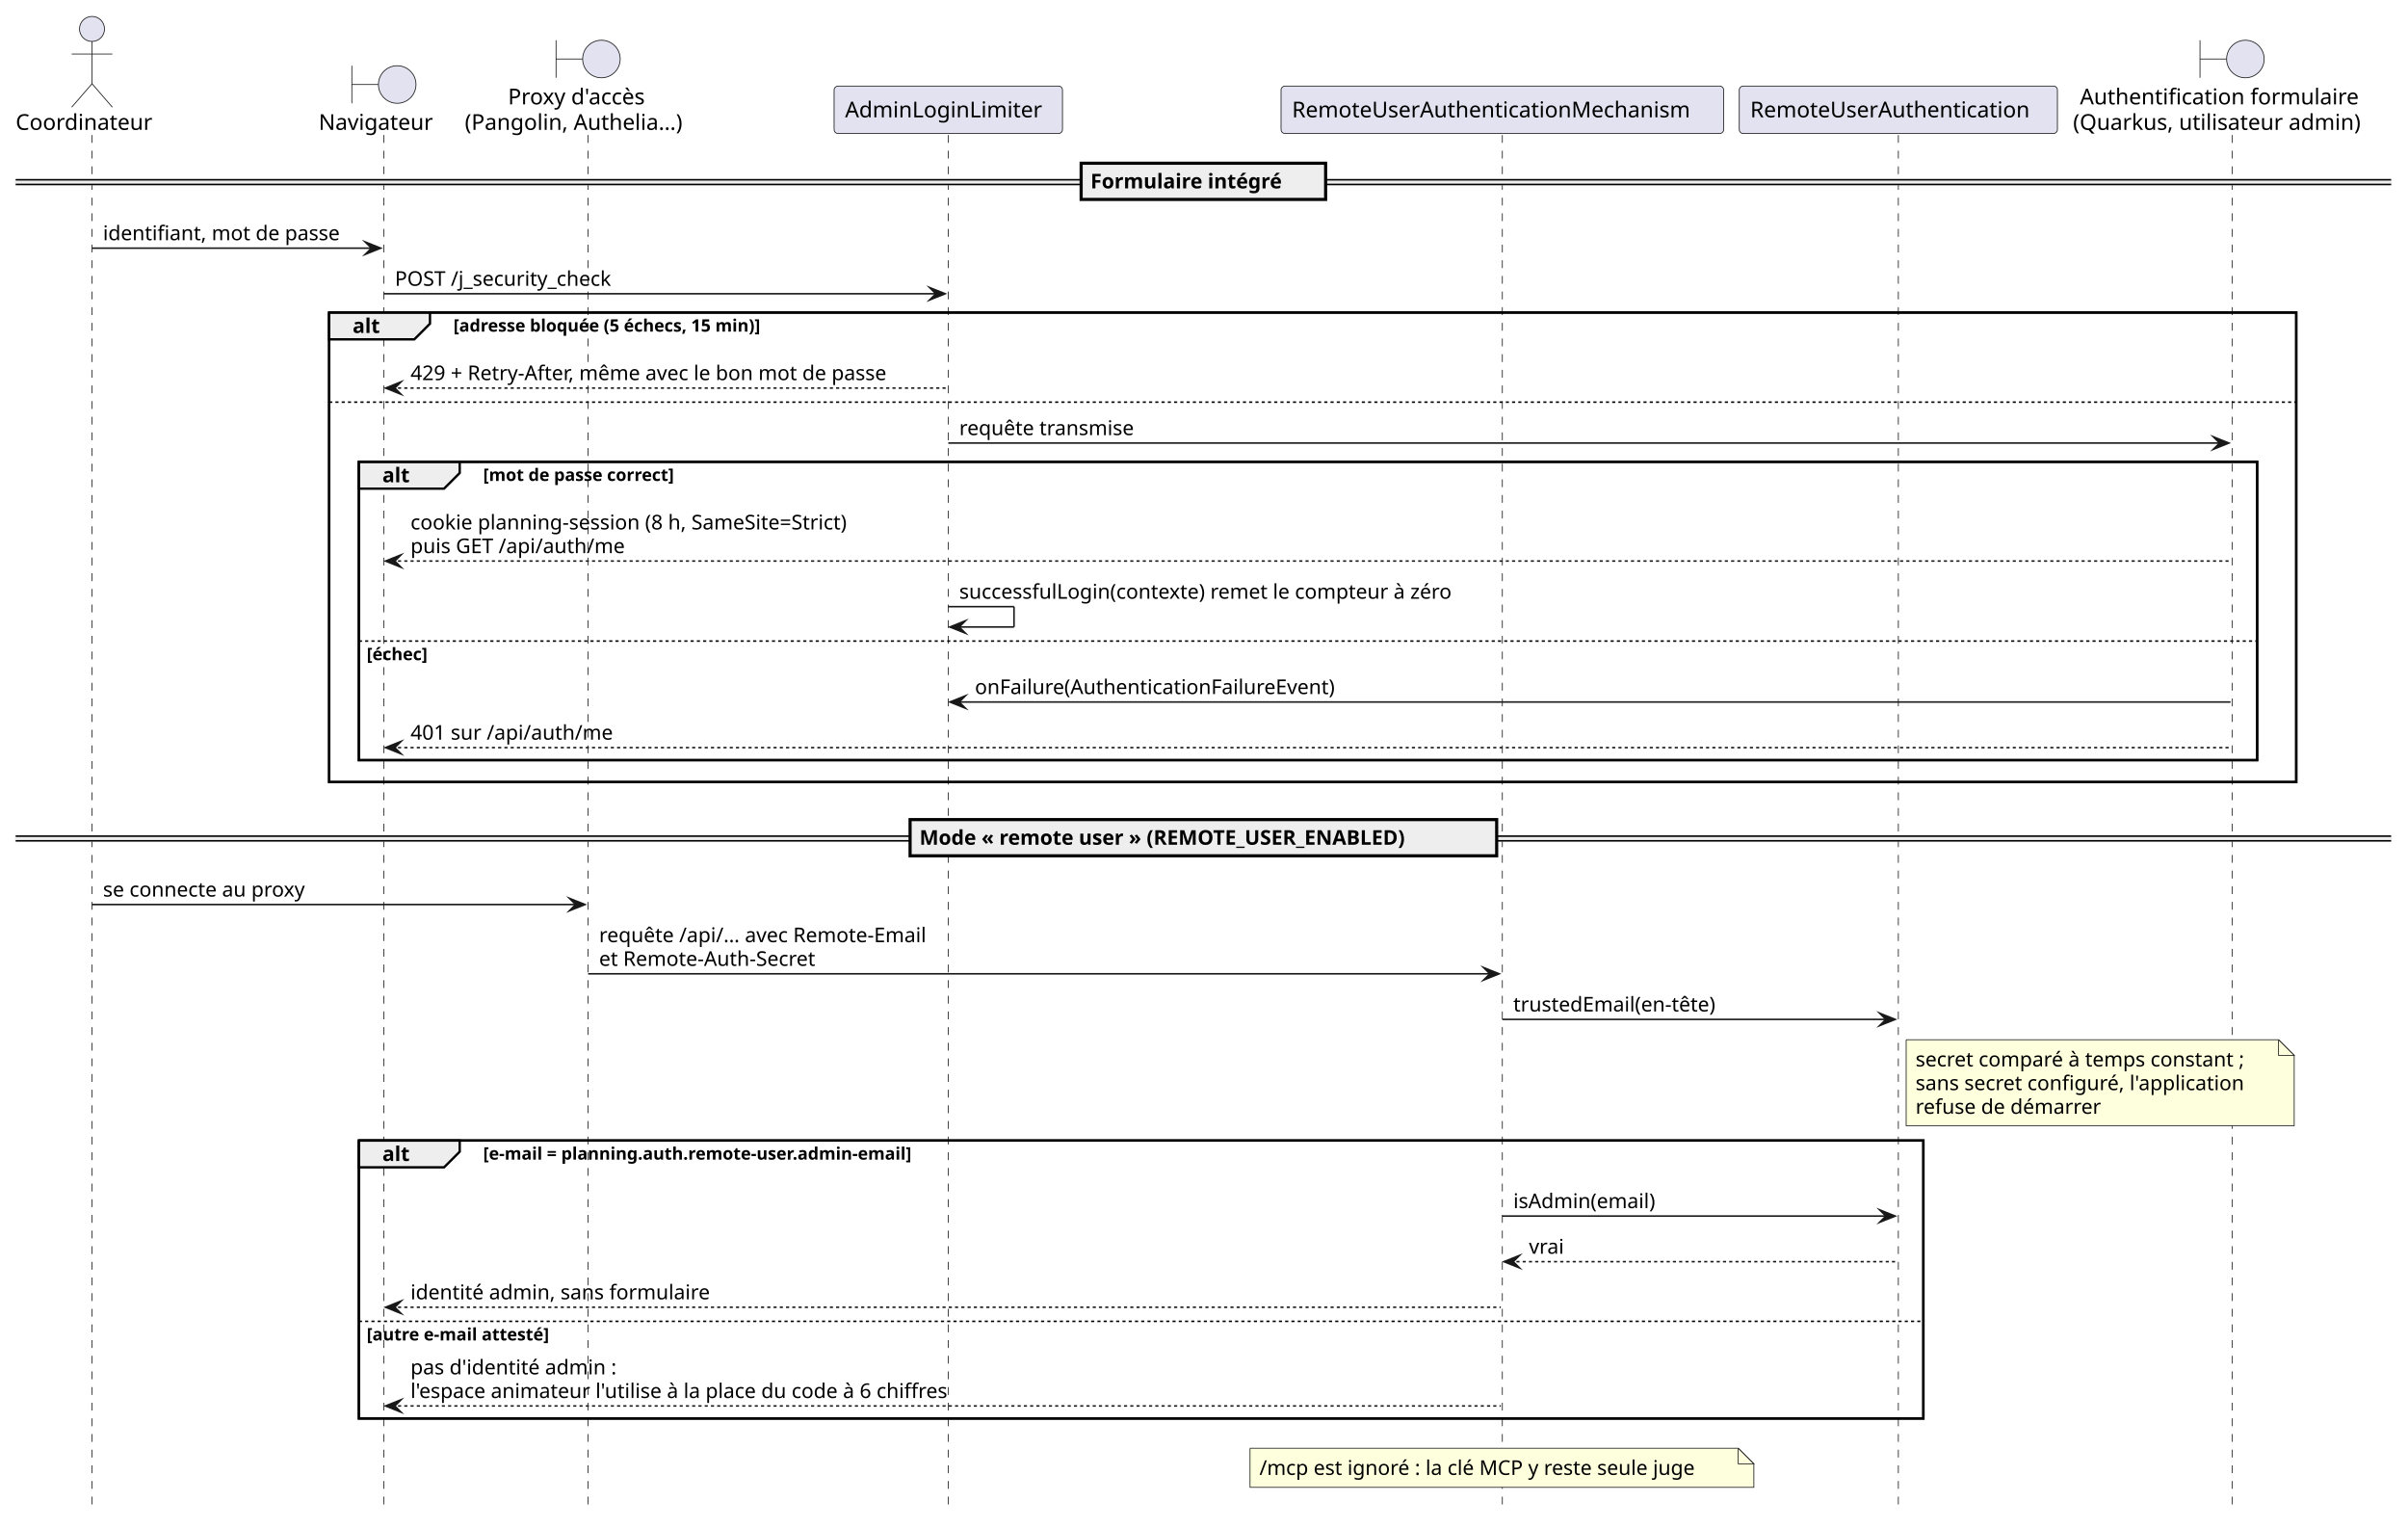
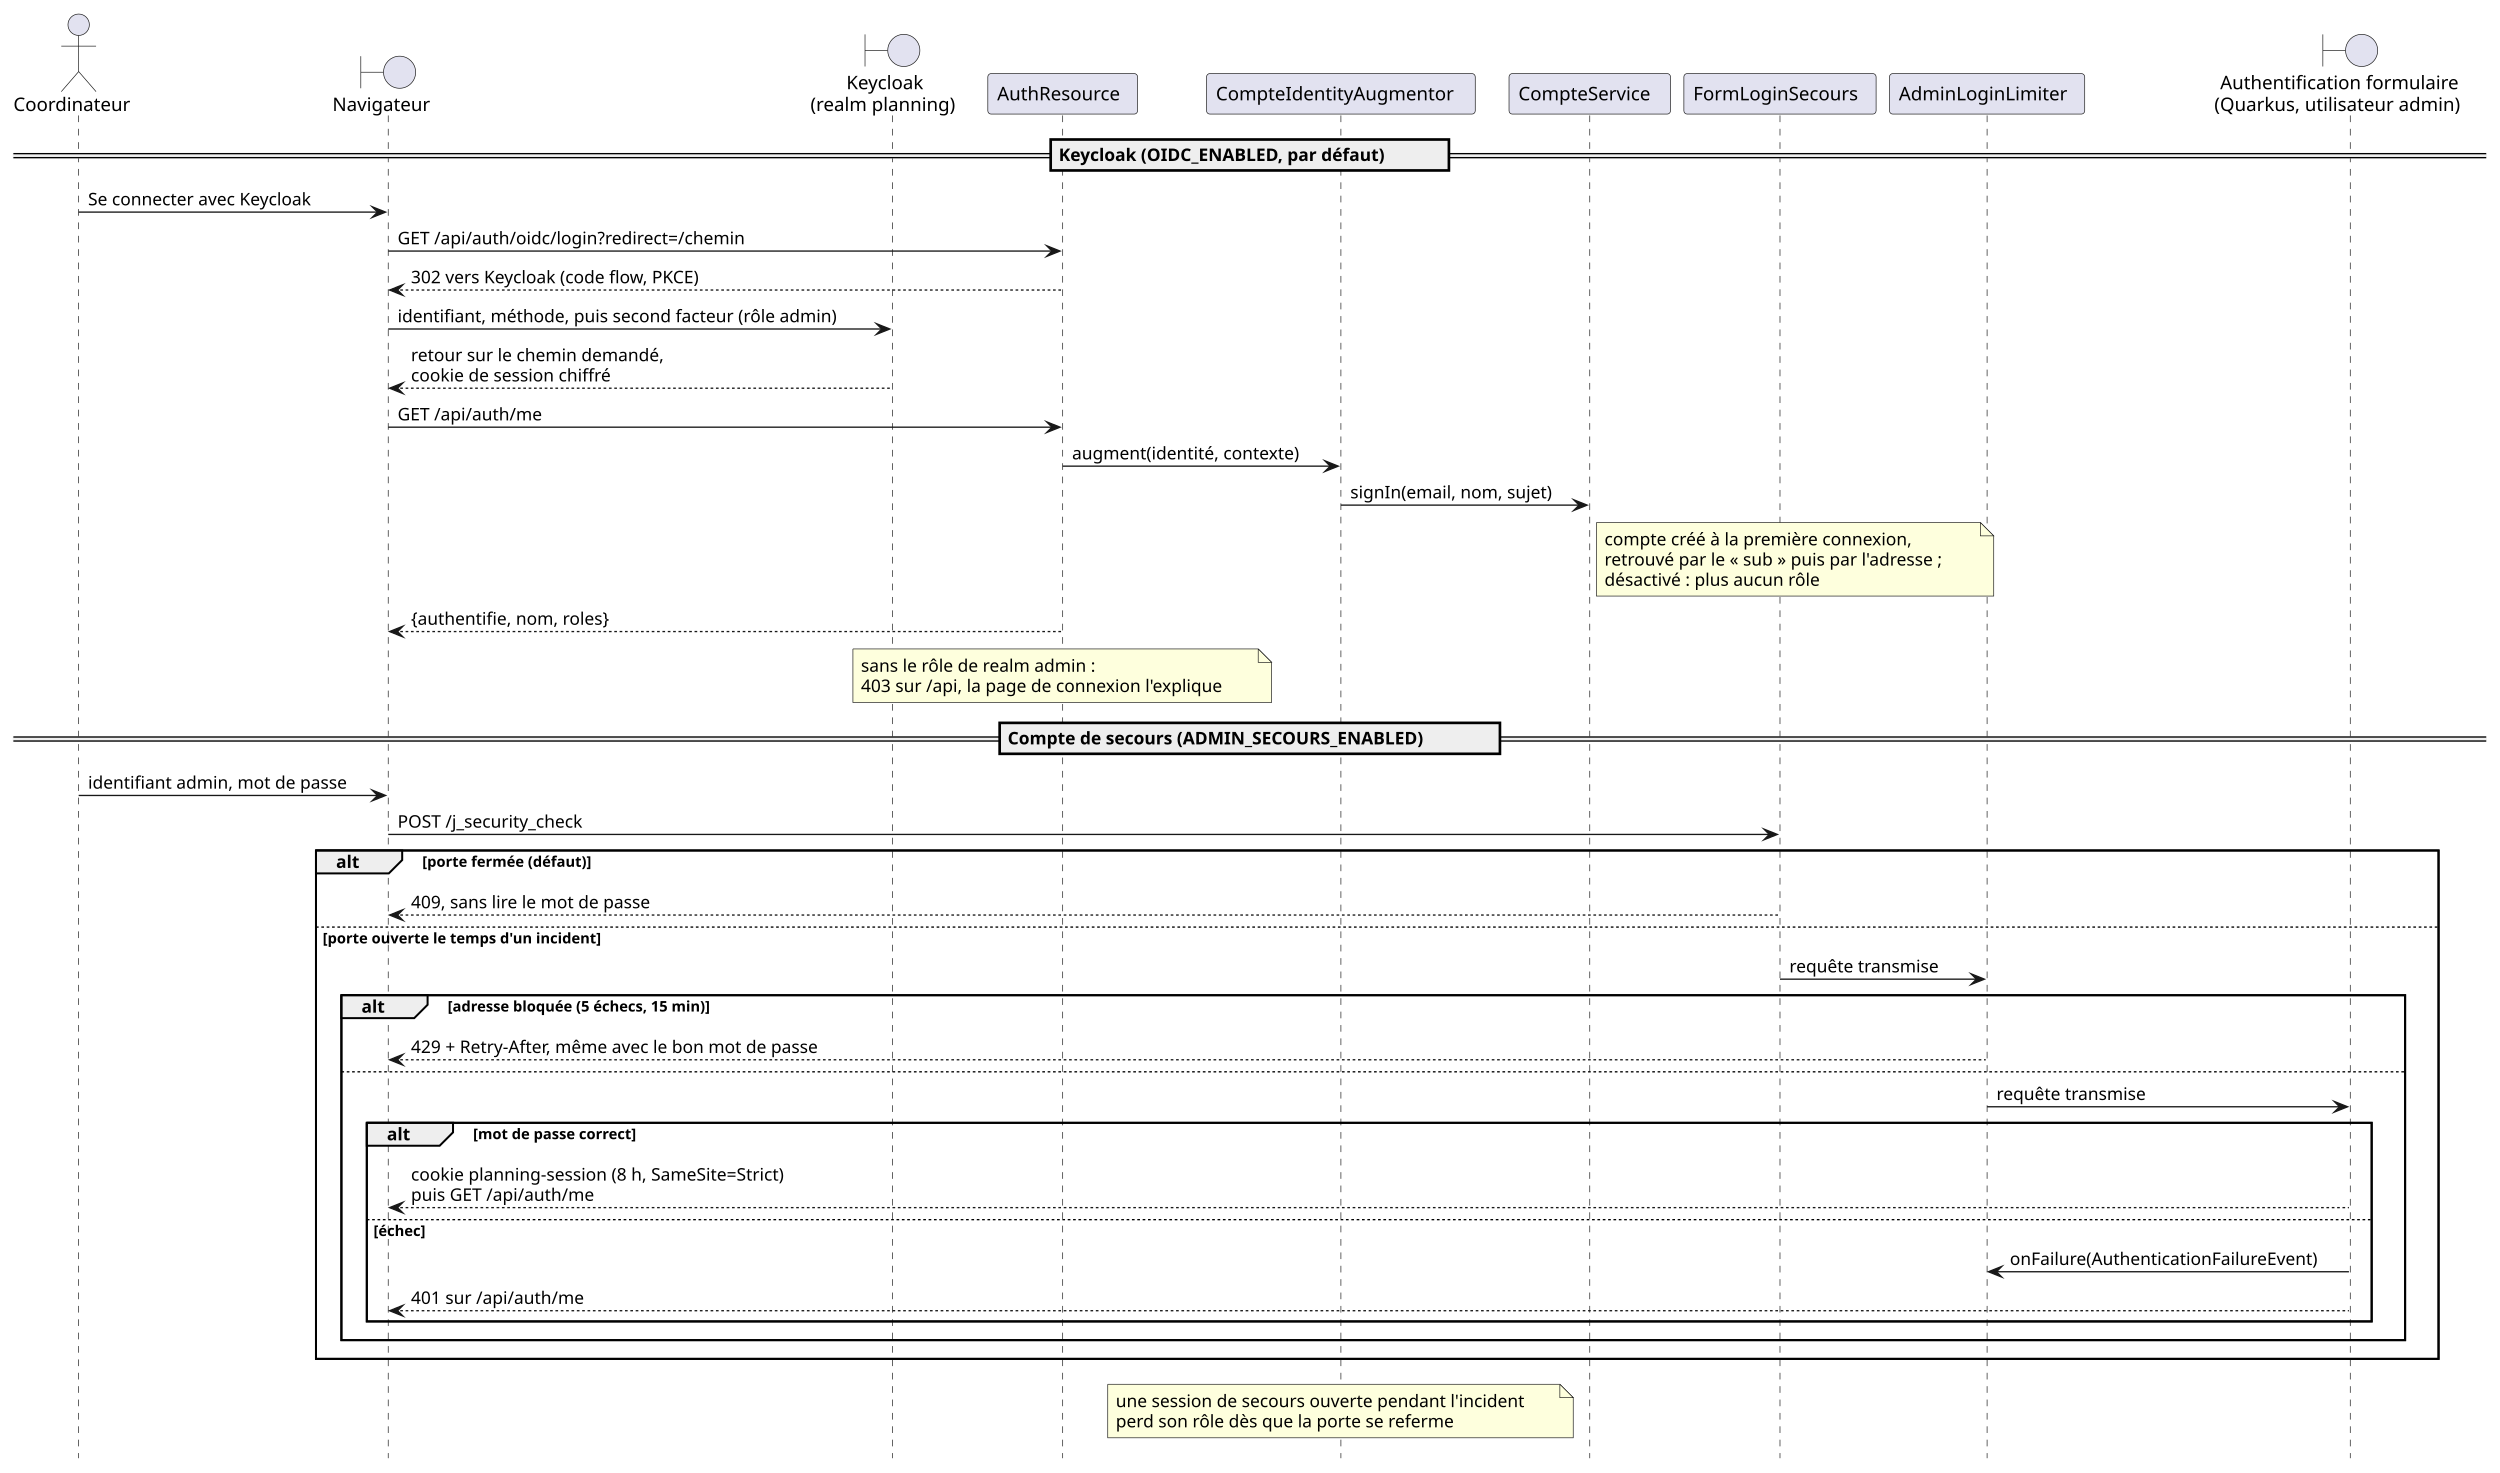
- <svg xmlns="http://www.w3.org/2000/svg" version="1.1" data-diagram-type="SEQUENCE" style="width:1539px;height:976px;background:#FFFFFF;" width="1539px" height="976px" viewBox="0 0 1539 976" zoomAndPan="magnify" preserveAspectRatio="none" contentStyleType="text/css">
+ <svg xmlns="http://www.w3.org/2000/svg" version="1.1" data-diagram-type="SEQUENCE" style="width:1869px;height:1101px;background:#FFFFFF;" width="1869px" height="1101px" viewBox="0 0 1869 1101" zoomAndPan="magnify" preserveAspectRatio="none" contentStyleType="text/css">
  <defs />
  <g font-family="sans-serif" lengthAdjust="spacing">
-     <rect x="210.368" y="199.695" width="1257.206" height="300" fill="none" style="stroke:#000;stroke-width:1.5;" />
-     <rect x="229.368" y="295.094" width="1213.206" height="190.602" fill="none" style="stroke:#000;stroke-width:1.5;" />
-     <rect x="229.368" y="728.758" width="999.902" height="177.602" fill="none" style="stroke:#000;stroke-width:1.5;" />
+     <rect x="236.233" y="635.82" width="1586.825" height="380.07" fill="none" style="stroke:#000;stroke-width:1.5;" />
+     <rect x="255.233" y="744.023" width="1542.825" height="257.867" fill="none" style="stroke:#000;stroke-width:1.5;" />
+     <rect x="274.233" y="839.422" width="1498.825" height="148.469" fill="none" style="stroke:#000;stroke-width:1.5;" />
    <g>
-       <rect x="55.311" y="86.297" width="8" height="879.195" fill="#000" fill-opacity="0" />
-       <line x1="58.811" y1="86.297" x2="58.811" y2="965.492" style="stroke:#181818;stroke-width:0.5;stroke-dasharray:5,5;" />
+       <rect x="55.311" y="86.297" width="8" height="1003.859" fill="#000" fill-opacity="0" />
+       <line x1="58.811" y1="86.297" x2="58.811" y2="1090.156" style="stroke:#181818;stroke-width:0.5;stroke-dasharray:5,5;" />
    </g>
    <g>
-       <rect x="241.868" y="86.297" width="8" height="879.195" fill="#000" fill-opacity="0" />
-       <line x1="245.368" y1="86.297" x2="245.368" y2="965.492" style="stroke:#181818;stroke-width:0.5;stroke-dasharray:5,5;" />
+       <rect x="286.733" y="86.297" width="8" height="1003.859" fill="#000" fill-opacity="0" />
+       <line x1="290.233" y1="86.297" x2="290.233" y2="1090.156" style="stroke:#181818;stroke-width:0.5;stroke-dasharray:5,5;" />
    </g>
    <g>
-       <rect x="372.384" y="86.297" width="8" height="879.195" fill="#000" fill-opacity="0" />
-       <line x1="375.884" y1="86.297" x2="375.884" y2="965.492" style="stroke:#181818;stroke-width:0.5;stroke-dasharray:5,5;" />
+       <rect x="663.688" y="86.297" width="8" height="1003.859" fill="#000" fill-opacity="0" />
+       <line x1="667.188" y1="86.297" x2="667.188" y2="1090.156" style="stroke:#181818;stroke-width:0.5;stroke-dasharray:5,5;" />
    </g>
    <g>
-       <rect x="602.573" y="86.297" width="8" height="879.195" fill="#000" fill-opacity="0" />
-       <line x1="606.073" y1="86.297" x2="606.073" y2="965.492" style="stroke:#181818;stroke-width:0.5;stroke-dasharray:5,5;" />
+       <rect x="790.965" y="86.297" width="8" height="1003.859" fill="#000" fill-opacity="0" />
+       <line x1="794.465" y1="86.297" x2="794.465" y2="1090.156" style="stroke:#181818;stroke-width:0.5;stroke-dasharray:5,5;" />
    </g>
    <g>
-       <rect x="956.674" y="86.297" width="8" height="879.195" fill="#000" fill-opacity="0" />
-       <line x1="960.174" y1="86.297" x2="960.174" y2="965.492" style="stroke:#181818;stroke-width:0.5;stroke-dasharray:5,5;" />
+       <rect x="998.958" y="86.297" width="8" height="1003.859" fill="#000" fill-opacity="0" />
+       <line x1="1002.458" y1="86.297" x2="1002.458" y2="1090.156" style="stroke:#181818;stroke-width:0.5;stroke-dasharray:5,5;" />
    </g>
    <g>
-       <rect x="1209.771" y="86.297" width="8" height="879.195" fill="#000" fill-opacity="0" />
-       <line x1="1213.271" y1="86.297" x2="1213.271" y2="965.492" style="stroke:#181818;stroke-width:0.5;stroke-dasharray:5,5;" />
+       <rect x="1185.007" y="86.297" width="8" height="1003.859" fill="#000" fill-opacity="0" />
+       <line x1="1188.507" y1="86.297" x2="1188.507" y2="1090.156" style="stroke:#181818;stroke-width:0.5;stroke-dasharray:5,5;" />
    </g>
    <g>
-       <rect x="1423.074" y="86.297" width="8" height="879.195" fill="#000" fill-opacity="0" />
-       <line x1="1426.574" y1="86.297" x2="1426.574" y2="965.492" style="stroke:#181818;stroke-width:0.5;stroke-dasharray:5,5;" />
+       <rect x="1327.218" y="86.297" width="8" height="1003.859" fill="#000" fill-opacity="0" />
+       <line x1="1330.718" y1="86.297" x2="1330.718" y2="1090.156" style="stroke:#181818;stroke-width:0.5;stroke-dasharray:5,5;" />
+     </g>
+     <g>
+       <rect x="1482.051" y="86.297" width="8" height="1003.859" fill="#000" fill-opacity="0" />
+       <line x1="1485.551" y1="86.297" x2="1485.551" y2="1090.156" style="stroke:#181818;stroke-width:0.5;stroke-dasharray:5,5;" />
+     </g>
+     <g>
+       <rect x="1753.559" y="86.297" width="8" height="1003.859" fill="#000" fill-opacity="0" />
+       <line x1="1757.059" y1="86.297" x2="1757.059" y2="1090.156" style="stroke:#181818;stroke-width:0.5;stroke-dasharray:5,5;" />
    </g>
    <text x="10" y="82.995" fill="#000" font-size="14" textLength="91.622">Coordinateur</text>
    <ellipse cx="58.811" cy="18.5" rx="8" ry="8" fill="#E2E2F0" style="stroke:#181818;stroke-width:0.5;" />
    <path d="M58.811,26.5 L58.811,53.5 M45.811,34.5 L71.811,34.5 M58.811,53.5 L45.811,68.5 M58.811,53.5 L71.811,68.5" style="stroke:#181818;stroke-width:0.5;" fill="none" />
-     <text x="203.656" y="82.995" fill="#000" font-size="14" textLength="77.424">Navigateur</text>
-     <path d="M224.868,42 L224.868,66 M224.868,54 L241.868,54" style="stroke:#181818;stroke-width:0.5;" fill="none" />
-     <ellipse cx="253.868" cy="54" rx="12" ry="12" fill="#E2E2F0" style="stroke:#181818;stroke-width:0.5;" />
-     <text x="324.684" y="66.698" fill="#000" font-size="14" textLength="96.4">Proxy d'accès</text>
-     <text x="297.08" y="82.995" fill="#000" font-size="14" textLength="151.607">(Pangolin, Authelia…)</text>
-     <path d="M355.384,25.703 L355.384,49.703 M355.384,37.703 L372.384,37.703" style="stroke:#181818;stroke-width:0.5;" fill="none" />
-     <ellipse cx="384.384" cy="37.703" rx="12" ry="12" fill="#E2E2F0" style="stroke:#181818;stroke-width:0.5;" />
-     <rect x="533.096" y="55" width="145.954" height="30.297" fill="#E2E2F0" style="stroke:#181818;stroke-width:0.5;" rx="2.5" ry="2.5" />
-     <text x="540.096" y="74.995" fill="#000" font-size="14" textLength="131.954">AdminLoginLimiter</text>
-     <rect x="818.742" y="55" width="282.864" height="30.297" fill="#E2E2F0" style="stroke:#181818;stroke-width:0.5;" rx="2.5" ry="2.5" />
-     <text x="825.742" y="74.995" fill="#000" font-size="14" textLength="268.864">RemoteUserAuthenticationMechanism</text>
-     <rect x="1111.606" y="55" width="203.328" height="30.297" fill="#E2E2F0" style="stroke:#181818;stroke-width:0.5;" rx="2.5" ry="2.5" />
-     <text x="1118.606" y="74.995" fill="#000" font-size="14" textLength="189.328">RemoteUserAuthentication</text>
-     <text x="1329.31" y="66.698" fill="#000" font-size="14" textLength="188.528">Authentification formulaire</text>
-     <text x="1324.935" y="82.995" fill="#000" font-size="14" textLength="197.278">(Quarkus, utilisateur admin)</text>
-     <path d="M1406.074,25.703 L1406.074,49.703 M1406.074,37.703 L1423.074,37.703" style="stroke:#181818;stroke-width:0.5;" fill="none" />
-     <ellipse cx="1435.074" cy="37.703" rx="12" ry="12" fill="#E2E2F0" style="stroke:#181818;stroke-width:0.5;" />
-     <rect x="10" y="114.863" width="1518.213" height="3" fill="#EEE" style="stroke:#EEE;stroke-width:1;" />
-     <line x1="10" y1="114.863" x2="1528.213" y2="114.863" style="stroke:#000;stroke-width:1;" />
-     <line x1="10" y1="117.863" x2="1528.213" y2="117.863" style="stroke:#000;stroke-width:1;" />
-     <rect x="690.975" y="104.297" width="156.264" height="23.133" fill="#EEE" style="stroke:#000;stroke-width:2;" />
-     <text x="696.975" y="120.364" fill="#000" font-size="13" textLength="137.738" font-weight="700">Formulaire intégré</text>
-     <polygon points="233.368,154.563,243.368,158.563,233.368,162.563,237.368,158.563" fill="#181818" style="stroke:#181818;stroke-width:1;stroke-linejoin:miter;stroke-miterlimit:10;" />
-     <line x1="58.811" y1="158.563" x2="239.368" y2="158.563" style="stroke:#181818;stroke-width:1;" />
-     <text x="65.811" y="153.497" fill="#000" font-size="13" textLength="162.557">identifiant, mot de passe</text>
-     <polygon points="594.073,183.695,604.073,187.695,594.073,191.695,598.073,187.695" fill="#181818" style="stroke:#181818;stroke-width:1;stroke-linejoin:miter;stroke-miterlimit:10;" />
-     <line x1="245.368" y1="187.695" x2="600.073" y2="187.695" style="stroke:#181818;stroke-width:1;" />
-     <text x="252.368" y="182.629" fill="#000" font-size="13" textLength="149.354">POST /j_security_check</text>
-     <path d="M210.368,199.695 L274.811,199.695 L274.811,206.828 L264.811,216.828 L210.368,216.828 L210.368,199.695" style="stroke:#000;stroke-width:1.5;" fill="#EEE" />
-     <rect x="210.368" y="199.695" width="1257.206" height="300" fill="none" style="stroke:#000;stroke-width:1.5;" />
-     <text x="225.368" y="212.762" fill="#000" font-size="13" textLength="19.443" font-weight="700">alt</text>
-     <text x="289.811" y="211.906" fill="#000" font-size="11" textLength="230.366" font-weight="700">[adresse bloquée (5 échecs, 15 min)]</text>
-     <polygon points="256.368,243.961,246.368,247.961,256.368,251.961,252.368,247.961" fill="#181818" style="stroke:#181818;stroke-width:1;stroke-linejoin:miter;stroke-miterlimit:10;" />
-     <line x1="250.368" y1="247.961" x2="605.073" y2="247.961" style="stroke:#181818;stroke-width:1;stroke-dasharray:2,2;" />
-     <text x="262.368" y="242.895" fill="#000" font-size="13" textLength="336.705">429 + Retry-After, même avec le bon mot de passe</text>
-     <line x1="210.368" y1="256.961" x2="1467.574" y2="256.961" style="stroke:#000;stroke-width:1;stroke-dasharray:2,2;" />
-     <polygon points="1414.574,279.094,1424.574,283.094,1414.574,287.094,1418.574,283.094" fill="#181818" style="stroke:#181818;stroke-width:1;stroke-linejoin:miter;stroke-miterlimit:10;" />
-     <line x1="606.073" y1="283.094" x2="1420.574" y2="283.094" style="stroke:#181818;stroke-width:1;" />
-     <text x="613.073" y="278.028" fill="#000" font-size="13" textLength="119.526">requête transmise</text>
-     <path d="M229.368,295.094 L293.811,295.094 L293.811,302.227 L283.811,312.227 L229.368,312.227 L229.368,295.094" style="stroke:#000;stroke-width:1.5;" fill="#EEE" />
-     <rect x="229.368" y="295.094" width="1213.206" height="190.602" fill="none" style="stroke:#000;stroke-width:1.5;" />
-     <text x="244.368" y="308.161" fill="#000" font-size="13" textLength="19.443" font-weight="700">alt</text>
-     <text x="308.811" y="307.304" fill="#000" font-size="11" textLength="141.174" font-weight="700">[mot de passe correct]</text>
-     <polygon points="256.368,354.492,246.368,358.492,256.368,362.492,252.368,358.492" fill="#181818" style="stroke:#181818;stroke-width:1;stroke-linejoin:miter;stroke-miterlimit:10;" />
-     <line x1="250.368" y1="358.492" x2="1425.574" y2="358.492" style="stroke:#181818;stroke-width:1;stroke-dasharray:2,2;" />
-     <text x="262.368" y="338.293" fill="#000" font-size="13" textLength="306.014">cookie planning-session (8 h, SameSite=Strict)</text>
-     <text x="262.368" y="353.426" fill="#000" font-size="13" textLength="144.542">puis GET /api/auth/me</text>
-     <line x1="606.073" y1="387.625" x2="648.073" y2="387.625" style="stroke:#181818;stroke-width:1;" />
-     <line x1="648.073" y1="387.625" x2="648.073" y2="400.625" style="stroke:#181818;stroke-width:1;" />
-     <line x1="607.073" y1="400.625" x2="648.073" y2="400.625" style="stroke:#181818;stroke-width:1;" />
-     <polygon points="617.073,396.625,607.073,400.625,617.073,404.625,613.073,400.625" fill="#181818" style="stroke:#181818;stroke-width:1;stroke-linejoin:miter;stroke-miterlimit:10;" />
-     <text x="613.073" y="382.559" fill="#000" font-size="13" textLength="340.101">successfulLogin(contexte) remet le compteur à zéro</text>
-     <line x1="229.368" y1="409.625" x2="1442.574" y2="409.625" style="stroke:#000;stroke-width:1;stroke-dasharray:2,2;" />
-     <text x="234.368" y="421.835" fill="#000" font-size="11" textLength="45.848" font-weight="700">[échec]</text>
-     <polygon points="617.073,444.563,607.073,448.563,617.073,452.563,613.073,448.563" fill="#181818" style="stroke:#181818;stroke-width:1;stroke-linejoin:miter;stroke-miterlimit:10;" />
-     <line x1="611.073" y1="448.563" x2="1425.574" y2="448.563" style="stroke:#181818;stroke-width:1;" />
-     <text x="623.073" y="443.497" fill="#000" font-size="13" textLength="247.508">onFailure(AuthenticationFailureEvent)</text>
-     <polygon points="256.368,473.695,246.368,477.695,256.368,481.695,252.368,477.695" fill="#181818" style="stroke:#181818;stroke-width:1;stroke-linejoin:miter;stroke-miterlimit:10;" />
-     <line x1="250.368" y1="477.695" x2="1425.574" y2="477.695" style="stroke:#181818;stroke-width:1;stroke-dasharray:2,2;" />
-     <text x="262.368" y="472.629" fill="#000" font-size="13" textLength="136.608">401 sur /api/auth/me</text>
-     <rect x="10" y="534.262" width="1518.213" height="3" fill="#EEE" style="stroke:#EEE;stroke-width:1;" />
-     <line x1="10" y1="534.262" x2="1528.213" y2="534.262" style="stroke:#000;stroke-width:1;" />
-     <line x1="10" y1="537.262" x2="1528.213" y2="537.262" style="stroke:#000;stroke-width:1;" />
-     <rect x="581.655" y="523.695" width="374.902" height="23.133" fill="#EEE" style="stroke:#000;stroke-width:2;" />
-     <text x="587.655" y="539.762" fill="#000" font-size="13" textLength="356.376" font-weight="700">Mode « remote user » (REMOTE_USER_ENABLED)</text>
-     <polygon points="363.884,573.961,373.884,577.961,363.884,581.961,367.884,577.961" fill="#181818" style="stroke:#181818;stroke-width:1;stroke-linejoin:miter;stroke-miterlimit:10;" />
-     <line x1="58.811" y1="577.961" x2="369.884" y2="577.961" style="stroke:#181818;stroke-width:1;" />
-     <text x="65.811" y="572.895" fill="#000" font-size="13" textLength="140.131">se connecte au proxy</text>
-     <polygon points="948.174,618.227,958.174,622.227,948.174,626.227,952.174,622.227" fill="#181818" style="stroke:#181818;stroke-width:1;stroke-linejoin:miter;stroke-miterlimit:10;" />
-     <line x1="375.884" y1="622.227" x2="954.174" y2="622.227" style="stroke:#181818;stroke-width:1;" />
-     <text x="382.884" y="602.028" fill="#000" font-size="13" textLength="227.221">requête /api/… avec Remote-Email</text>
-     <text x="382.884" y="617.161" fill="#000" font-size="13" textLength="149.659">et Remote-Auth-Secret</text>
-     <polygon points="1201.271,647.359,1211.271,651.359,1201.271,655.359,1205.271,651.359" fill="#181818" style="stroke:#181818;stroke-width:1;stroke-linejoin:miter;stroke-miterlimit:10;" />
-     <line x1="960.174" y1="651.359" x2="1207.271" y2="651.359" style="stroke:#181818;stroke-width:1;" />
-     <text x="967.174" y="646.293" fill="#000" font-size="13" textLength="140.131">trustedEmail(en-tête)</text>
-     <path d="M1218.271,664.359 L1218.271,719.359 L1466.271,719.359 L1466.271,674.359 L1456.271,664.359 L1218.271,664.359" style="stroke:#181818;stroke-width:0.5;" fill="#FEFFDD" />
-     <path d="M1456.271,664.359 L1456.271,674.359 L1466.271,674.359 L1456.271,664.359" style="stroke:#181818;stroke-width:0.5;" fill="#FEFFDD" />
-     <text x="1224.271" y="681.426" fill="#000" font-size="13" textLength="227.989">secret comparé à temps constant ;</text>
-     <text x="1224.271" y="696.559" fill="#000" font-size="13" textLength="226.897">sans secret configuré, l'application</text>
-     <text x="1224.271" y="711.692" fill="#000" font-size="13" textLength="126.356">refuse de démarrer</text>
-     <path d="M229.368,728.758 L293.811,728.758 L293.811,735.891 L283.811,745.891 L229.368,745.891 L229.368,728.758" style="stroke:#000;stroke-width:1.5;" fill="#EEE" />
-     <rect x="229.368" y="728.758" width="999.902" height="177.602" fill="none" style="stroke:#000;stroke-width:1.5;" />
-     <text x="244.368" y="741.825" fill="#000" font-size="13" textLength="19.443" font-weight="700">alt</text>
-     <text x="308.811" y="740.968" fill="#000" font-size="11" textLength="313.731" font-weight="700">[e-mail = planning.auth.remote-user.admin-email]</text>
-     <polygon points="1201.271,773.023,1211.271,777.023,1201.271,781.023,1205.271,777.023" fill="#181818" style="stroke:#181818;stroke-width:1;stroke-linejoin:miter;stroke-miterlimit:10;" />
-     <line x1="960.174" y1="777.023" x2="1207.271" y2="777.023" style="stroke:#181818;stroke-width:1;" />
-     <text x="967.174" y="771.958" fill="#000" font-size="13" textLength="98.04">isAdmin(email)</text>
-     <polygon points="971.174,802.156,961.174,806.156,971.174,810.156,967.174,806.156" fill="#181818" style="stroke:#181818;stroke-width:1;stroke-linejoin:miter;stroke-miterlimit:10;" />
-     <line x1="965.174" y1="806.156" x2="1212.271" y2="806.156" style="stroke:#181818;stroke-width:1;stroke-dasharray:2,2;" />
-     <text x="977.174" y="801.09" fill="#000" font-size="13" textLength="24.616">vrai</text>
-     <polygon points="256.368,831.289,246.368,835.289,256.368,839.289,252.368,835.289" fill="#181818" style="stroke:#181818;stroke-width:1;stroke-linejoin:miter;stroke-miterlimit:10;" />
-     <line x1="250.368" y1="835.289" x2="959.174" y2="835.289" style="stroke:#181818;stroke-width:1;stroke-dasharray:2,2;" />
-     <text x="262.368" y="830.223" fill="#000" font-size="13" textLength="204.229">identité admin, sans formulaire</text>
-     <line x1="229.368" y1="844.289" x2="1229.271" y2="844.289" style="stroke:#000;stroke-width:1;stroke-dasharray:2,2;" />
-     <text x="234.368" y="856.5" fill="#000" font-size="11" textLength="134.229" font-weight="700">[autre e-mail attesté]</text>
-     <polygon points="256.368,894.359,246.368,898.359,256.368,902.359,252.368,898.359" fill="#181818" style="stroke:#181818;stroke-width:1;stroke-linejoin:miter;stroke-miterlimit:10;" />
-     <line x1="250.368" y1="898.359" x2="959.174" y2="898.359" style="stroke:#181818;stroke-width:1;stroke-dasharray:2,2;" />
-     <text x="262.368" y="878.161" fill="#000" font-size="13" textLength="142.232">pas d'identité admin :</text>
-     <text x="262.368" y="893.293" fill="#000" font-size="13" textLength="374.766">l'espace animateur l'utilise à la place du code à 6 chiffres</text>
-     <path d="M798.921,925.359 L798.921,950.359 L1120.921,950.359 L1120.921,935.359 L1110.921,925.359 L798.921,925.359" style="stroke:#181818;stroke-width:0.5;" fill="#FEFFDD" />
-     <path d="M1110.921,925.359 L1110.921,935.359 L1120.921,935.359 L1110.921,925.359" style="stroke:#181818;stroke-width:0.5;" fill="#FEFFDD" />
-     <text x="804.921" y="942.426" fill="#000" font-size="13" textLength="301.507">/mcp est ignoré : la clé MCP y reste seule juge</text>
+     <text x="248.521" y="82.995" fill="#000" font-size="14" textLength="77.424">Navigateur</text>
+     <path d="M269.733,42 L269.733,66 M269.733,54 L286.733,54" style="stroke:#181818;stroke-width:0.5;" fill="none" />
+     <ellipse cx="298.733" cy="54" rx="12" ry="12" fill="#E2E2F0" style="stroke:#181818;stroke-width:0.5;" />
+     <text x="632.729" y="66.698" fill="#000" font-size="14" textLength="62.918">Keycloak</text>
+     <text x="605.888" y="82.995" fill="#000" font-size="14" textLength="116.601">(realm planning)</text>
+     <path d="M646.688,25.703 L646.688,49.703 M646.688,37.703 L663.688,37.703" style="stroke:#181818;stroke-width:0.5;" fill="none" />
+     <ellipse cx="675.688" cy="37.703" rx="12" ry="12" fill="#E2E2F0" style="stroke:#181818;stroke-width:0.5;" />
+     <rect x="738.489" y="55" width="111.952" height="30.297" fill="#E2E2F0" style="stroke:#181818;stroke-width:0.5;" rx="2.5" ry="2.5" />
+     <text x="745.489" y="74.995" fill="#000" font-size="14" textLength="97.952">AuthResource</text>
+     <rect x="902.011" y="55" width="200.895" height="30.297" fill="#E2E2F0" style="stroke:#181818;stroke-width:0.5;" rx="2.5" ry="2.5" />
+     <text x="909.011" y="74.995" fill="#000" font-size="14" textLength="186.895">CompteIdentityAugmentor</text>
+     <rect x="1128.153" y="55" width="120.709" height="30.297" fill="#E2E2F0" style="stroke:#181818;stroke-width:0.5;" rx="2.5" ry="2.5" />
+     <text x="1135.153" y="74.995" fill="#000" font-size="14" textLength="106.709">CompteService</text>
+     <rect x="1258.862" y="55" width="143.712" height="30.297" fill="#E2E2F0" style="stroke:#181818;stroke-width:0.5;" rx="2.5" ry="2.5" />
+     <text x="1265.862" y="74.995" fill="#000" font-size="14" textLength="129.712">FormLoginSecours</text>
+     <rect x="1412.574" y="55" width="145.954" height="30.297" fill="#E2E2F0" style="stroke:#181818;stroke-width:0.5;" rx="2.5" ry="2.5" />
+     <text x="1419.574" y="74.995" fill="#000" font-size="14" textLength="131.954">AdminLoginLimiter</text>
+     <text x="1659.794" y="66.698" fill="#000" font-size="14" textLength="188.528">Authentification formulaire</text>
+     <text x="1655.419" y="82.995" fill="#000" font-size="14" textLength="197.278">(Quarkus, utilisateur admin)</text>
+     <path d="M1736.559,25.703 L1736.559,49.703 M1736.559,37.703 L1753.559,37.703" style="stroke:#181818;stroke-width:0.5;" fill="none" />
+     <ellipse cx="1765.559" cy="37.703" rx="12" ry="12" fill="#E2E2F0" style="stroke:#181818;stroke-width:0.5;" />
+     <rect x="10" y="114.863" width="1848.698" height="3" fill="#EEE" style="stroke:#EEE;stroke-width:1;" />
+     <line x1="10" y1="114.863" x2="1858.698" y2="114.863" style="stroke:#000;stroke-width:1;" />
+     <line x1="10" y1="117.863" x2="1858.698" y2="117.863" style="stroke:#000;stroke-width:1;" />
+     <rect x="785.491" y="104.297" width="297.715" height="23.133" fill="#EEE" style="stroke:#000;stroke-width:2;" />
+     <text x="791.491" y="120.364" fill="#000" font-size="13" textLength="279.189" font-weight="700">Keycloak (OIDC_ENABLED, par défaut)</text>
+     <polygon points="278.233,154.563,288.233,158.563,278.233,162.563,282.233,158.563" fill="#181818" style="stroke:#181818;stroke-width:1;stroke-linejoin:miter;stroke-miterlimit:10;" />
+     <line x1="58.811" y1="158.563" x2="284.233" y2="158.563" style="stroke:#181818;stroke-width:1;" />
+     <text x="65.811" y="153.497" fill="#000" font-size="13" textLength="183.041">Se connecter avec Keycloak</text>
+     <polygon points="782.465,183.695,792.465,187.695,782.465,191.695,786.465,187.695" fill="#181818" style="stroke:#181818;stroke-width:1;stroke-linejoin:miter;stroke-miterlimit:10;" />
+     <line x1="290.233" y1="187.695" x2="788.465" y2="187.695" style="stroke:#181818;stroke-width:1;" />
+     <text x="297.233" y="182.629" fill="#000" font-size="13" textLength="276.751">GET /api/auth/oidc/login?redirect=/chemin</text>
+     <polygon points="301.233,212.828,291.233,216.828,301.233,220.828,297.233,216.828" fill="#181818" style="stroke:#181818;stroke-width:1;stroke-linejoin:miter;stroke-miterlimit:10;" />
+     <line x1="295.233" y1="216.828" x2="793.465" y2="216.828" style="stroke:#181818;stroke-width:1;stroke-dasharray:2,2;" />
+     <text x="307.233" y="211.762" fill="#000" font-size="13" textLength="237.764">302 vers Keycloak (code flow, PKCE)</text>
+     <polygon points="655.188,241.961,665.188,245.961,655.188,249.961,659.188,245.961" fill="#181818" style="stroke:#181818;stroke-width:1;stroke-linejoin:miter;stroke-miterlimit:10;" />
+     <line x1="290.233" y1="245.961" x2="661.188" y2="245.961" style="stroke:#181818;stroke-width:1;" />
+     <text x="297.233" y="240.895" fill="#000" font-size="13" textLength="352.955">identifiant, méthode, puis second facteur (rôle admin)</text>
+     <polygon points="301.233,286.227,291.233,290.227,301.233,294.227,297.233,290.227" fill="#181818" style="stroke:#181818;stroke-width:1;stroke-linejoin:miter;stroke-miterlimit:10;" />
+     <line x1="295.233" y1="290.227" x2="666.188" y2="290.227" style="stroke:#181818;stroke-width:1;stroke-dasharray:2,2;" />
+     <text x="307.233" y="270.028" fill="#000" font-size="13" textLength="201.875">retour sur le chemin demandé,</text>
+     <text x="307.233" y="285.161" fill="#000" font-size="13" textLength="160.456">cookie de session chiffré</text>
+     <polygon points="782.465,315.359,792.465,319.359,782.465,323.359,786.465,319.359" fill="#181818" style="stroke:#181818;stroke-width:1;stroke-linejoin:miter;stroke-miterlimit:10;" />
+     <line x1="290.233" y1="319.359" x2="788.465" y2="319.359" style="stroke:#181818;stroke-width:1;" />
+     <text x="297.233" y="314.293" fill="#000" font-size="13" textLength="113.534">GET /api/auth/me</text>
+     <polygon points="990.458,344.492,1000.458,348.492,990.458,352.492,994.458,348.492" fill="#181818" style="stroke:#181818;stroke-width:1;stroke-linejoin:miter;stroke-miterlimit:10;" />
+     <line x1="794.465" y1="348.492" x2="996.458" y2="348.492" style="stroke:#181818;stroke-width:1;" />
+     <text x="801.465" y="343.426" fill="#000" font-size="13" textLength="183.993">augment(identité, contexte)</text>
+     <polygon points="1176.507,373.625,1186.507,377.625,1176.507,381.625,1180.507,377.625" fill="#181818" style="stroke:#181818;stroke-width:1;stroke-linejoin:miter;stroke-miterlimit:10;" />
+     <line x1="1002.458" y1="377.625" x2="1182.507" y2="377.625" style="stroke:#181818;stroke-width:1;" />
+     <text x="1009.458" y="372.559" fill="#000" font-size="13" textLength="162.049">signIn(email, nom, sujet)</text>
+     <path d="M1193.507,390.625 L1193.507,445.625 L1490.507,445.625 L1490.507,400.625 L1480.507,390.625 L1193.507,390.625" style="stroke:#181818;stroke-width:0.5;" fill="#FEFFDD" />
+     <path d="M1480.507,390.625 L1480.507,400.625 L1490.507,400.625 L1480.507,390.625" style="stroke:#181818;stroke-width:0.5;" fill="#FEFFDD" />
+     <text x="1199.507" y="407.692" fill="#000" font-size="13" textLength="248.225">compte créé à la première connexion,</text>
+     <text x="1199.507" y="422.825" fill="#000" font-size="13" textLength="276.313">retrouvé par le « sub » puis par l'adresse ;</text>
+     <text x="1199.507" y="437.958" fill="#000" font-size="13" textLength="175.062">désactivé : plus aucun rôle</text>
+     <polygon points="301.233,468.156,291.233,472.156,301.233,476.156,297.233,472.156" fill="#181818" style="stroke:#181818;stroke-width:1;stroke-linejoin:miter;stroke-miterlimit:10;" />
+     <line x1="295.233" y1="472.156" x2="793.465" y2="472.156" style="stroke:#181818;stroke-width:1;stroke-dasharray:2,2;" />
+     <text x="307.233" y="467.09" fill="#000" font-size="13" textLength="164.284">{authentifie, nom, roles}</text>
+     <path d="M637.639,485.156 L637.639,525.156 L950.639,525.156 L950.639,495.156 L940.639,485.156 L637.639,485.156" style="stroke:#181818;stroke-width:0.5;" fill="#FEFFDD" />
+     <path d="M940.639,485.156 L940.639,495.156 L950.639,495.156 L940.639,485.156" style="stroke:#181818;stroke-width:0.5;" fill="#FEFFDD" />
+     <text x="643.639" y="502.223" fill="#000" font-size="13" textLength="190.011">sans le rôle de realm admin :</text>
+     <text x="643.639" y="517.356" fill="#000" font-size="13" textLength="292.652">403 sur /api, la page de connexion l'explique</text>
+     <rect x="10" y="550.988" width="1848.698" height="3" fill="#EEE" style="stroke:#EEE;stroke-width:1;" />
+     <line x1="10" y1="550.988" x2="1858.698" y2="550.988" style="stroke:#000;stroke-width:1;" />
+     <line x1="10" y1="553.988" x2="1858.698" y2="553.988" style="stroke:#000;stroke-width:1;" />
+     <rect x="747.342" y="540.422" width="374.014" height="23.133" fill="#EEE" style="stroke:#000;stroke-width:2;" />
+     <text x="753.342" y="556.489" fill="#000" font-size="13" textLength="355.488" font-weight="700">Compte de secours (ADMIN_SECOURS_ENABLED)</text>
+     <polygon points="278.233,590.688,288.233,594.688,278.233,598.688,282.233,594.688" fill="#181818" style="stroke:#181818;stroke-width:1;stroke-linejoin:miter;stroke-miterlimit:10;" />
+     <line x1="58.811" y1="594.688" x2="284.233" y2="594.688" style="stroke:#181818;stroke-width:1;" />
+     <text x="65.811" y="589.622" fill="#000" font-size="13" textLength="207.422">identifiant admin, mot de passe</text>
+     <polygon points="1318.718,619.82,1328.718,623.82,1318.718,627.82,1322.718,623.82" fill="#181818" style="stroke:#181818;stroke-width:1;stroke-linejoin:miter;stroke-miterlimit:10;" />
+     <line x1="290.233" y1="623.82" x2="1324.718" y2="623.82" style="stroke:#181818;stroke-width:1;" />
+     <text x="297.233" y="618.754" fill="#000" font-size="13" textLength="149.354">POST /j_security_check</text>
+     <path d="M236.233,635.82 L300.676,635.82 L300.676,642.953 L290.676,652.953 L236.233,652.953 L236.233,635.82" style="stroke:#000;stroke-width:1.5;" fill="#EEE" />
+     <rect x="236.233" y="635.82" width="1586.825" height="380.07" fill="none" style="stroke:#000;stroke-width:1.5;" />
+     <text x="251.233" y="648.887" fill="#000" font-size="13" textLength="19.443" font-weight="700">alt</text>
+     <text x="315.676" y="648.031" fill="#000" font-size="11" textLength="146.029" font-weight="700">[porte fermée (défaut)]</text>
+     <polygon points="301.233,680.086,291.233,684.086,301.233,688.086,297.233,684.086" fill="#181818" style="stroke:#181818;stroke-width:1;stroke-linejoin:miter;stroke-miterlimit:10;" />
+     <line x1="295.233" y1="684.086" x2="1329.718" y2="684.086" style="stroke:#181818;stroke-width:1;stroke-dasharray:2,2;" />
+     <text x="307.233" y="679.02" fill="#000" font-size="13" textLength="195.394">409, sans lire le mot de passe</text>
+     <line x1="236.233" y1="693.086" x2="1823.059" y2="693.086" style="stroke:#000;stroke-width:1;stroke-dasharray:2,2;" />
+     <text x="241.233" y="705.296" fill="#000" font-size="11" textLength="237.993" font-weight="700">[porte ouverte le temps d'un incident]</text>
+     <polygon points="1473.551,728.023,1483.551,732.023,1473.551,736.023,1477.551,732.023" fill="#181818" style="stroke:#181818;stroke-width:1;stroke-linejoin:miter;stroke-miterlimit:10;" />
+     <line x1="1330.718" y1="732.023" x2="1479.551" y2="732.023" style="stroke:#181818;stroke-width:1;" />
+     <text x="1337.718" y="726.958" fill="#000" font-size="13" textLength="119.526">requête transmise</text>
+     <path d="M255.233,744.023 L319.676,744.023 L319.676,751.156 L309.676,761.156 L255.233,761.156 L255.233,744.023" style="stroke:#000;stroke-width:1.5;" fill="#EEE" />
+     <rect x="255.233" y="744.023" width="1542.825" height="257.867" fill="none" style="stroke:#000;stroke-width:1.5;" />
+     <text x="270.233" y="757.09" fill="#000" font-size="13" textLength="19.443" font-weight="700">alt</text>
+     <text x="334.676" y="756.234" fill="#000" font-size="11" textLength="230.366" font-weight="700">[adresse bloquée (5 échecs, 15 min)]</text>
+     <polygon points="301.233,788.289,291.233,792.289,301.233,796.289,297.233,792.289" fill="#181818" style="stroke:#181818;stroke-width:1;stroke-linejoin:miter;stroke-miterlimit:10;" />
+     <line x1="295.233" y1="792.289" x2="1484.551" y2="792.289" style="stroke:#181818;stroke-width:1;stroke-dasharray:2,2;" />
+     <text x="307.233" y="787.223" fill="#000" font-size="13" textLength="336.705">429 + Retry-After, même avec le bon mot de passe</text>
+     <line x1="255.233" y1="801.289" x2="1798.059" y2="801.289" style="stroke:#000;stroke-width:1;stroke-dasharray:2,2;" />
+     <polygon points="1745.059,823.422,1755.059,827.422,1745.059,831.422,1749.059,827.422" fill="#181818" style="stroke:#181818;stroke-width:1;stroke-linejoin:miter;stroke-miterlimit:10;" />
+     <line x1="1485.551" y1="827.422" x2="1751.059" y2="827.422" style="stroke:#181818;stroke-width:1;" />
+     <text x="1492.551" y="822.356" fill="#000" font-size="13" textLength="119.526">requête transmise</text>
+     <path d="M274.233,839.422 L338.676,839.422 L338.676,846.555 L328.676,856.555 L274.233,856.555 L274.233,839.422" style="stroke:#000;stroke-width:1.5;" fill="#EEE" />
+     <rect x="274.233" y="839.422" width="1498.825" height="148.469" fill="none" style="stroke:#000;stroke-width:1.5;" />
+     <text x="289.233" y="852.489" fill="#000" font-size="13" textLength="19.443" font-weight="700">alt</text>
+     <text x="353.676" y="851.632" fill="#000" font-size="11" textLength="141.174" font-weight="700">[mot de passe correct]</text>
+     <polygon points="301.233,898.82,291.233,902.82,301.233,906.82,297.233,902.82" fill="#181818" style="stroke:#181818;stroke-width:1;stroke-linejoin:miter;stroke-miterlimit:10;" />
+     <line x1="295.233" y1="902.82" x2="1756.059" y2="902.82" style="stroke:#181818;stroke-width:1;stroke-dasharray:2,2;" />
+     <text x="307.233" y="882.622" fill="#000" font-size="13" textLength="306.014">cookie planning-session (8 h, SameSite=Strict)</text>
+     <text x="307.233" y="897.754" fill="#000" font-size="13" textLength="144.542">puis GET /api/auth/me</text>
+     <line x1="274.233" y1="911.82" x2="1773.059" y2="911.82" style="stroke:#000;stroke-width:1;stroke-dasharray:2,2;" />
+     <text x="279.233" y="924.031" fill="#000" font-size="11" textLength="45.848" font-weight="700">[échec]</text>
+     <polygon points="1496.551,946.758,1486.551,950.758,1496.551,954.758,1492.551,950.758" fill="#181818" style="stroke:#181818;stroke-width:1;stroke-linejoin:miter;stroke-miterlimit:10;" />
+     <line x1="1490.551" y1="950.758" x2="1756.059" y2="950.758" style="stroke:#181818;stroke-width:1;" />
+     <text x="1502.551" y="945.692" fill="#000" font-size="13" textLength="247.508">onFailure(AuthenticationFailureEvent)</text>
+     <polygon points="301.233,975.891,291.233,979.891,301.233,983.891,297.233,979.891" fill="#181818" style="stroke:#181818;stroke-width:1;stroke-linejoin:miter;stroke-miterlimit:10;" />
+     <line x1="295.233" y1="979.891" x2="1756.059" y2="979.891" style="stroke:#181818;stroke-width:1;stroke-dasharray:2,2;" />
+     <text x="307.233" y="974.825" fill="#000" font-size="13" textLength="136.608">401 sur /api/auth/me</text>
+     <path d="M828.147,1034.891 L828.147,1074.891 L1176.147,1074.891 L1176.147,1044.891 L1166.147,1034.891 L828.147,1034.891" style="stroke:#181818;stroke-width:0.5;" fill="#FEFFDD" />
+     <path d="M1166.147,1034.891 L1166.147,1044.891 L1176.147,1044.891 L1166.147,1034.891" style="stroke:#181818;stroke-width:0.5;" fill="#FEFFDD" />
+     <text x="834.147" y="1051.958" fill="#000" font-size="13" textLength="327.622">une session de secours ouverte pendant l'incident</text>
+     <text x="834.147" y="1067.09" fill="#000" font-size="13" textLength="271.21">perd son rôle dès que la porte se referme</text>
  </g>
</svg>
